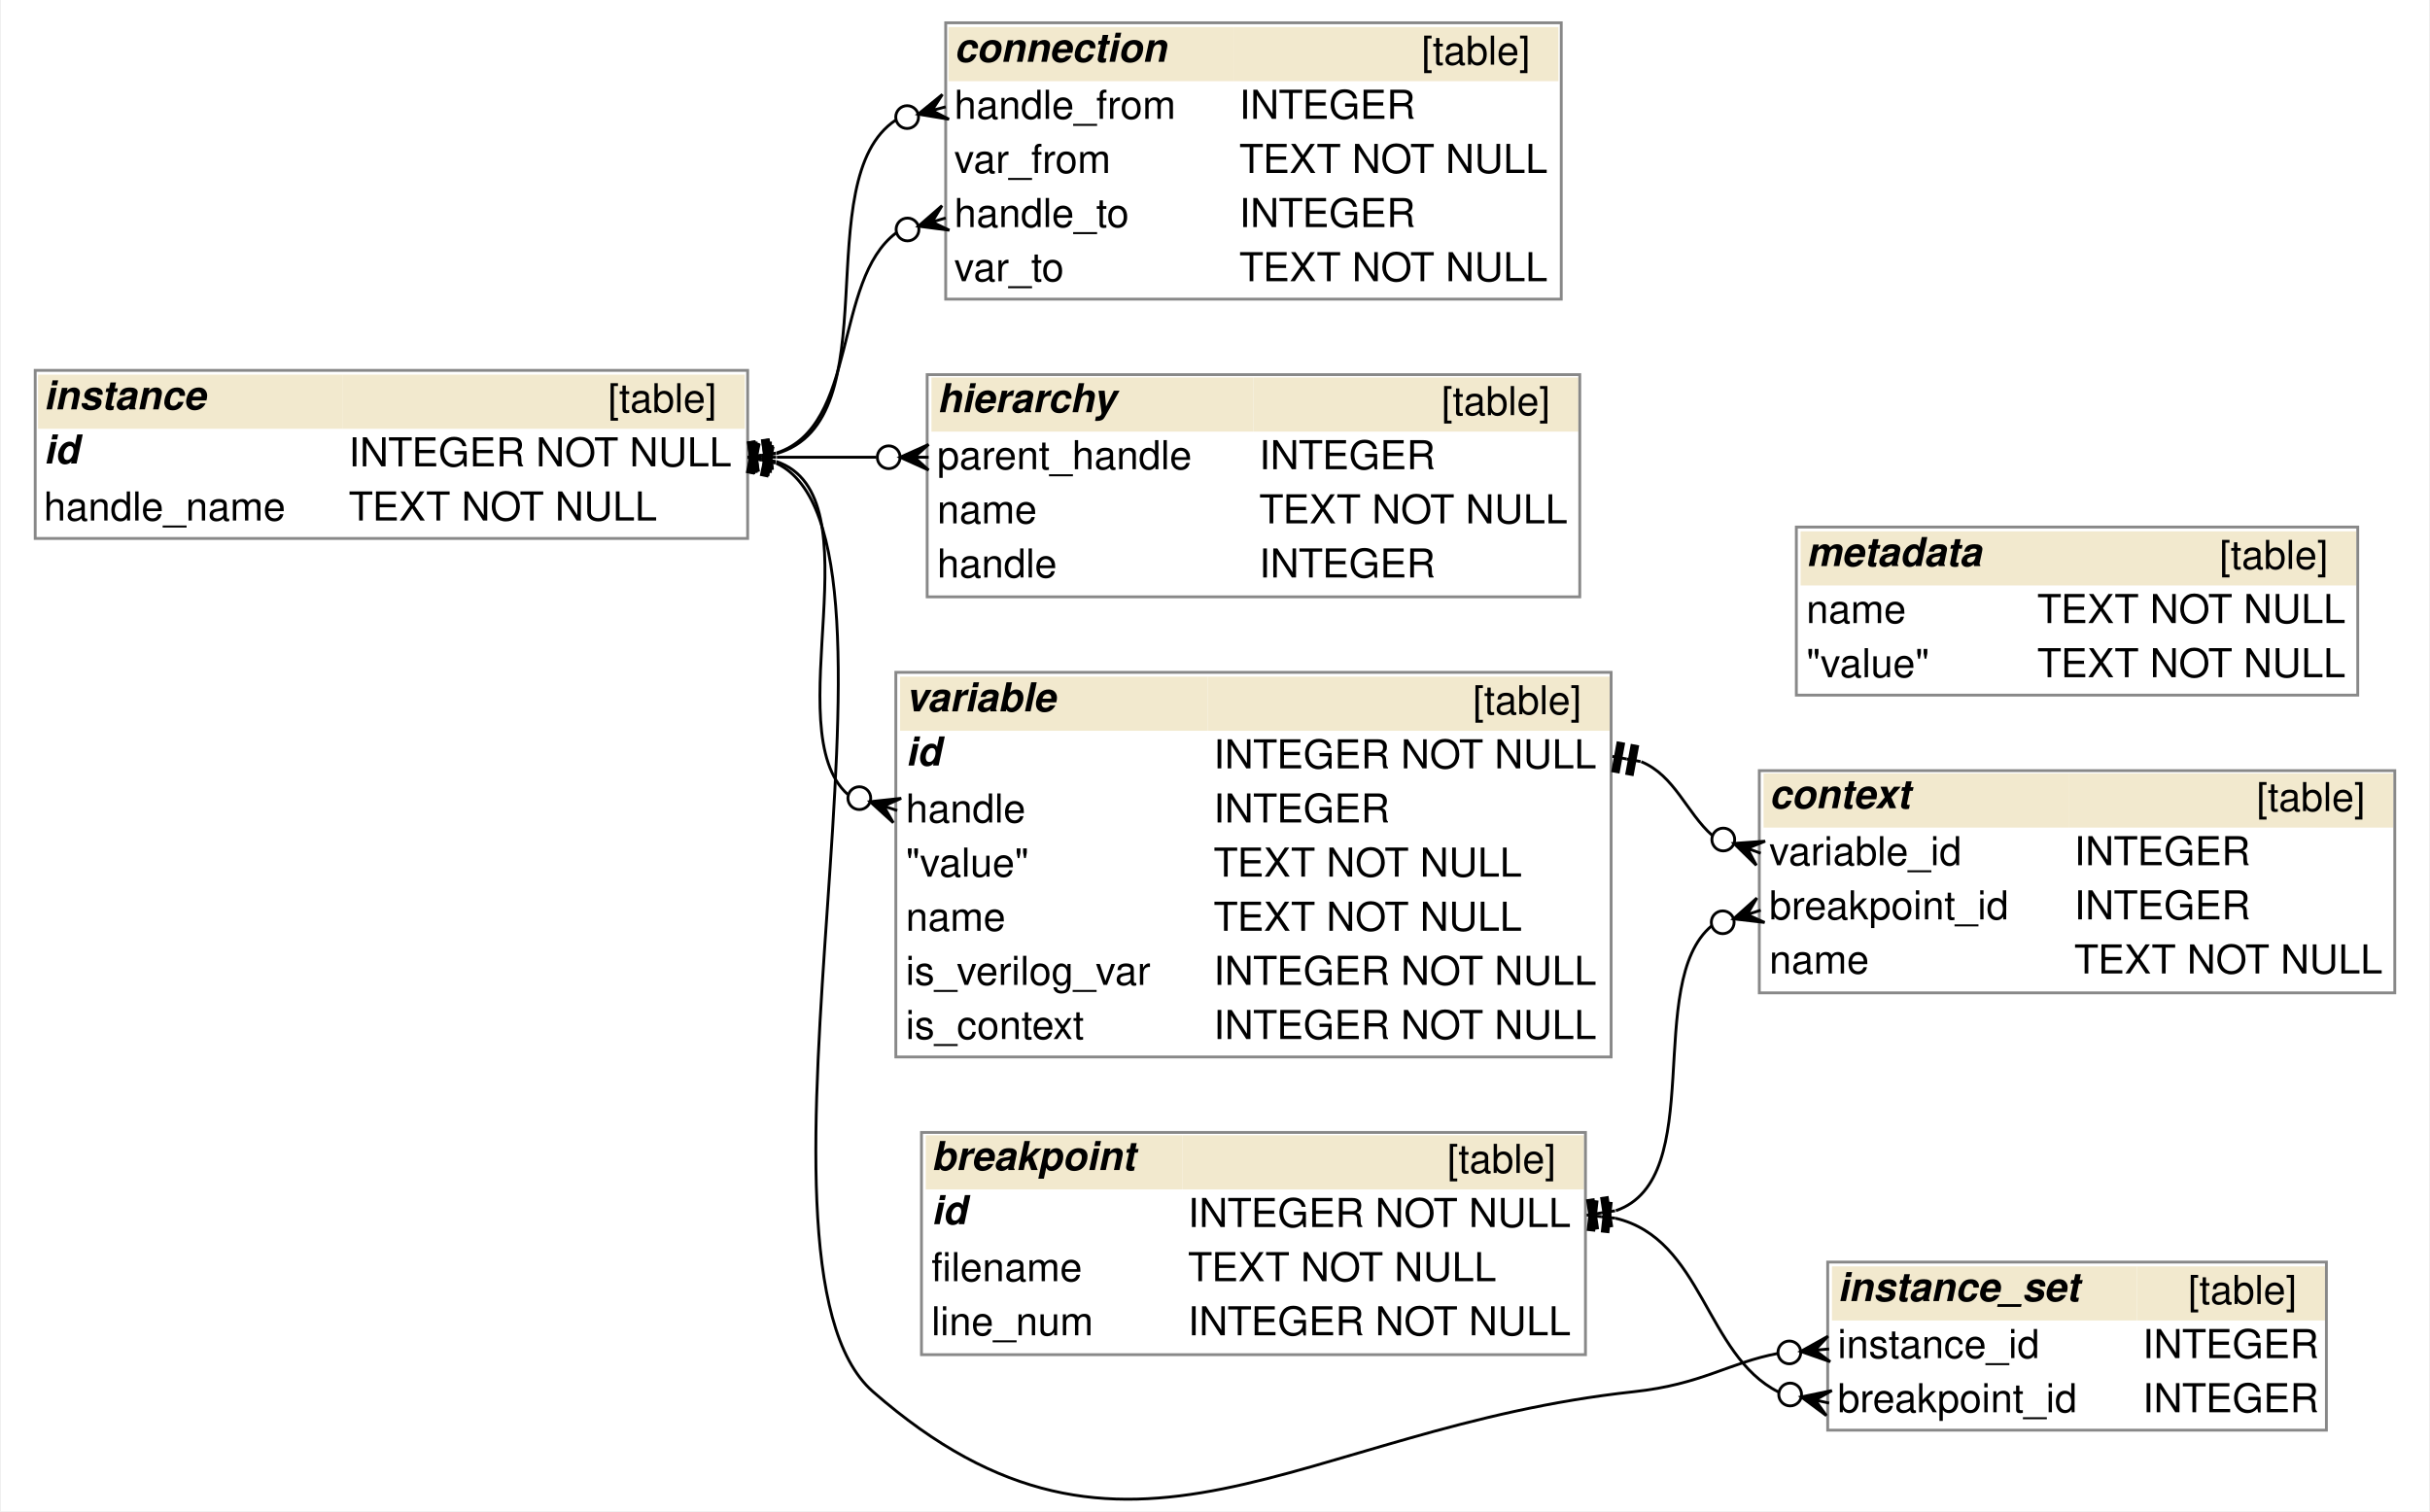
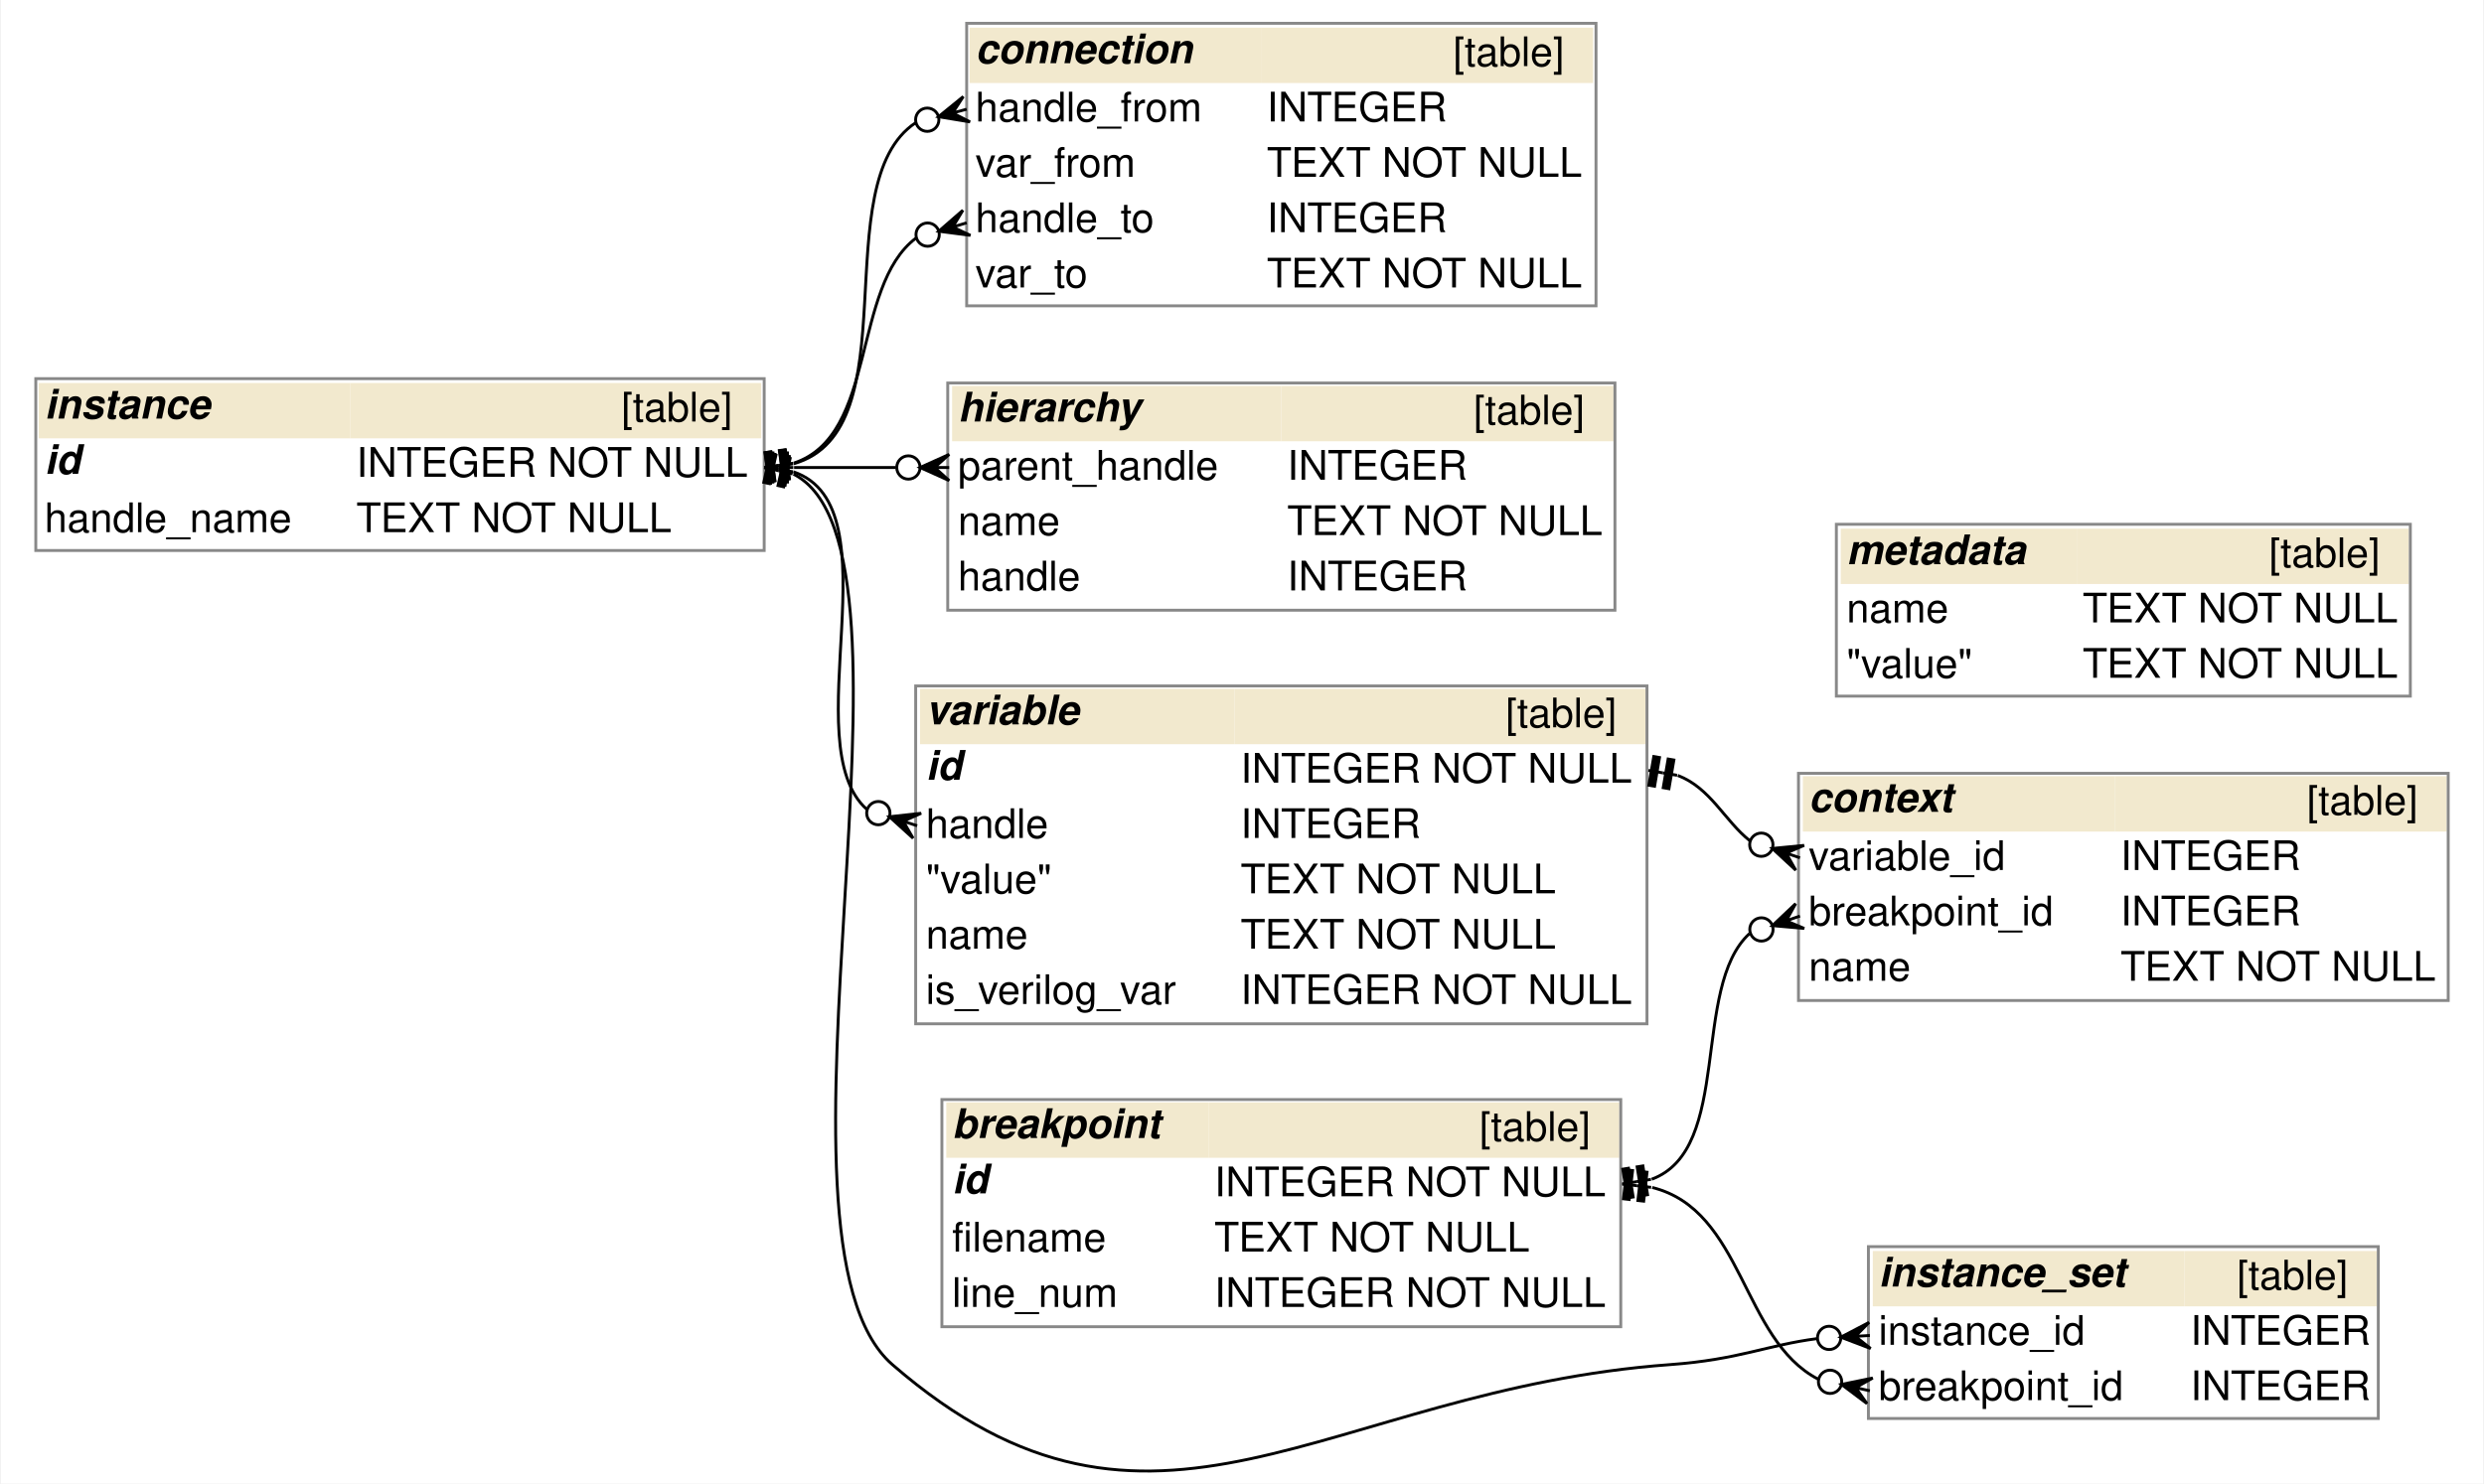
- <svg xmlns="http://www.w3.org/2000/svg" width="852pt" height="530pt" viewBox="0.00 0.00 852.00 530.44">
-   <g id="graph0" class="graph" transform="scale(1 1) rotate(0) translate(4 526.44)">
-     <polygon fill="white" stroke="transparent" points="-4,4 -4,-526.44 848,-526.44 848,4 -4,4" />
+ <svg xmlns="http://www.w3.org/2000/svg" width="852pt" height="509pt" viewBox="0.00 0.00 852.00 509.34">
+   <g id="graph0" class="graph" transform="scale(1 1) rotate(0) translate(4 505.34)">
+     <polygon fill="white" stroke="transparent" points="-4,4 -4,-505.34 848,-505.34 848,4 -4,4" />
    <g id="node1" class="node">
-       <polygon fill="#f2e9ce" stroke="transparent" points="320.5,-108.94 320.5,-127.94 410.5,-127.94 410.5,-108.94 320.5,-108.94" />
-       <text text-anchor="start" x="322.5" y="-115.74" font-family="Helvetica,sans-Serif" font-weight="bold" font-style="italic" font-size="14.00">breakpoint</text>
-       <polygon fill="#f2e9ce" stroke="transparent" points="410.5,-108.94 410.5,-127.94 551.5,-127.94 551.5,-108.94 410.5,-108.94" />
-       <text text-anchor="start" x="503.5" y="-114.74" font-family="Helvetica,sans-Serif" font-size="14.00">[table]</text>
-       <text text-anchor="start" x="322.5" y="-96.74" font-family="Helvetica,sans-Serif" font-weight="bold" font-style="italic" font-size="14.00">id</text>
-       <text text-anchor="start" x="396.5" y="-95.74" font-family="Helvetica,sans-Serif" font-size="14.00"> </text>
-       <text text-anchor="start" x="412.5" y="-95.74" font-family="Helvetica,sans-Serif" font-size="14.00">INTEGER NOT NULL</text>
-       <text text-anchor="start" x="322.5" y="-76.74" font-family="Helvetica,sans-Serif" font-size="14.00">filename</text>
-       <text text-anchor="start" x="396.5" y="-76.74" font-family="Helvetica,sans-Serif" font-size="14.00"> </text>
-       <text text-anchor="start" x="412.5" y="-76.74" font-family="Helvetica,sans-Serif" font-size="14.00">TEXT NOT NULL</text>
-       <text text-anchor="start" x="322.5" y="-57.74" font-family="Helvetica,sans-Serif" font-size="14.00">line_num</text>
-       <text text-anchor="start" x="396.5" y="-57.74" font-family="Helvetica,sans-Serif" font-size="14.00"> </text>
-       <text text-anchor="start" x="412.5" y="-57.74" font-family="Helvetica,sans-Serif" font-size="14.00">INTEGER NOT NULL</text>
-       <polygon fill="none" stroke="#888888" points="319,-50.94 319,-128.94 552,-128.94 552,-50.94 319,-50.94" />
+       <polygon fill="#f2e9ce" stroke="transparent" points="320.5,-107.84 320.5,-126.84 410.5,-126.84 410.5,-107.84 320.5,-107.84" />
+       <text text-anchor="start" x="322.5" y="-114.64" font-family="Helvetica,sans-Serif" font-weight="bold" font-style="italic" font-size="14.00">breakpoint</text>
+       <polygon fill="#f2e9ce" stroke="transparent" points="410.5,-107.84 410.5,-126.84 551.5,-126.84 551.5,-107.84 410.5,-107.84" />
+       <text text-anchor="start" x="503.5" y="-113.64" font-family="Helvetica,sans-Serif" font-size="14.00">[table]</text>
+       <text text-anchor="start" x="322.5" y="-95.64" font-family="Helvetica,sans-Serif" font-weight="bold" font-style="italic" font-size="14.00">id</text>
+       <text text-anchor="start" x="396.5" y="-94.64" font-family="Helvetica,sans-Serif" font-size="14.00"> </text>
+       <text text-anchor="start" x="412.5" y="-94.64" font-family="Helvetica,sans-Serif" font-size="14.00">INTEGER NOT NULL</text>
+       <text text-anchor="start" x="322.5" y="-75.64" font-family="Helvetica,sans-Serif" font-size="14.00">filename</text>
+       <text text-anchor="start" x="396.5" y="-75.64" font-family="Helvetica,sans-Serif" font-size="14.00"> </text>
+       <text text-anchor="start" x="412.5" y="-75.64" font-family="Helvetica,sans-Serif" font-size="14.00">TEXT NOT NULL</text>
+       <text text-anchor="start" x="322.5" y="-56.64" font-family="Helvetica,sans-Serif" font-size="14.00">line_num</text>
+       <text text-anchor="start" x="396.5" y="-56.64" font-family="Helvetica,sans-Serif" font-size="14.00"> </text>
+       <text text-anchor="start" x="412.5" y="-56.64" font-family="Helvetica,sans-Serif" font-size="14.00">INTEGER NOT NULL</text>
+       <polygon fill="none" stroke="#888888" points="319,-49.84 319,-127.84 552,-127.84 552,-49.84 319,-49.84" />
    </g>
    <g id="node2" class="node">
-       <polygon fill="#f2e9ce" stroke="transparent" points="614.5,-235.94 614.5,-254.94 721.5,-254.94 721.5,-235.94 614.5,-235.94" />
-       <text text-anchor="start" x="616.5" y="-242.74" font-family="Helvetica,sans-Serif" font-weight="bold" font-style="italic" font-size="14.00">context</text>
-       <polygon fill="#f2e9ce" stroke="transparent" points="721.5,-235.94 721.5,-254.94 835.5,-254.94 835.5,-235.94 721.5,-235.94" />
-       <text text-anchor="start" x="787.5" y="-241.74" font-family="Helvetica,sans-Serif" font-size="14.00">[table]</text>
-       <text text-anchor="start" x="616.5" y="-222.74" font-family="Helvetica,sans-Serif" font-size="14.00">variable_id</text>
-       <text text-anchor="start" x="714.5" y="-222.74" font-family="Helvetica,sans-Serif" font-size="14.00"> </text>
-       <text text-anchor="start" x="723.5" y="-222.74" font-family="Helvetica,sans-Serif" font-size="14.00">INTEGER</text>
-       <text text-anchor="start" x="616.5" y="-203.74" font-family="Helvetica,sans-Serif" font-size="14.00">breakpoint_id</text>
-       <text text-anchor="start" x="714.5" y="-203.74" font-family="Helvetica,sans-Serif" font-size="14.00"> </text>
-       <text text-anchor="start" x="723.5" y="-203.74" font-family="Helvetica,sans-Serif" font-size="14.00">INTEGER</text>
-       <text text-anchor="start" x="616.5" y="-184.74" font-family="Helvetica,sans-Serif" font-size="14.00">name</text>
-       <text text-anchor="start" x="714.5" y="-184.74" font-family="Helvetica,sans-Serif" font-size="14.00"> </text>
-       <text text-anchor="start" x="723.5" y="-184.74" font-family="Helvetica,sans-Serif" font-size="14.00">TEXT NOT NULL</text>
-       <polygon fill="none" stroke="#888888" points="613,-177.94 613,-255.94 836,-255.94 836,-177.94 613,-177.94" />
+       <polygon fill="#f2e9ce" stroke="transparent" points="614.5,-219.84 614.5,-238.84 721.5,-238.84 721.5,-219.84 614.5,-219.84" />
+       <text text-anchor="start" x="616.5" y="-226.64" font-family="Helvetica,sans-Serif" font-weight="bold" font-style="italic" font-size="14.00">context</text>
+       <polygon fill="#f2e9ce" stroke="transparent" points="721.5,-219.84 721.5,-238.84 835.5,-238.84 835.5,-219.84 721.5,-219.84" />
+       <text text-anchor="start" x="787.5" y="-225.64" font-family="Helvetica,sans-Serif" font-size="14.00">[table]</text>
+       <text text-anchor="start" x="616.5" y="-206.64" font-family="Helvetica,sans-Serif" font-size="14.00">variable_id</text>
+       <text text-anchor="start" x="714.5" y="-206.64" font-family="Helvetica,sans-Serif" font-size="14.00"> </text>
+       <text text-anchor="start" x="723.5" y="-206.64" font-family="Helvetica,sans-Serif" font-size="14.00">INTEGER</text>
+       <text text-anchor="start" x="616.5" y="-187.64" font-family="Helvetica,sans-Serif" font-size="14.00">breakpoint_id</text>
+       <text text-anchor="start" x="714.5" y="-187.64" font-family="Helvetica,sans-Serif" font-size="14.00"> </text>
+       <text text-anchor="start" x="723.5" y="-187.64" font-family="Helvetica,sans-Serif" font-size="14.00">INTEGER</text>
+       <text text-anchor="start" x="616.5" y="-168.64" font-family="Helvetica,sans-Serif" font-size="14.00">name</text>
+       <text text-anchor="start" x="714.5" y="-168.64" font-family="Helvetica,sans-Serif" font-size="14.00"> </text>
+       <text text-anchor="start" x="723.5" y="-168.64" font-family="Helvetica,sans-Serif" font-size="14.00">TEXT NOT NULL</text>
+       <polygon fill="none" stroke="#888888" points="613,-161.84 613,-239.84 836,-239.84 836,-161.84 613,-161.84" />
    </g>
    <g id="edge1" class="edge">
-       <path fill="none" stroke="black" d="M596.31,-201.49C572.24,-181.47 595.26,-112.63 562.65,-101.48" />
-       <polygon fill="black" stroke="black" points="603.97,-203.92 612.14,-211.23 608.73,-205.43 613.5,-206.94 613.5,-206.94 613.5,-206.94 608.73,-205.43 614.86,-202.65 603.97,-203.92 603.97,-203.92" />
-       <ellipse fill="none" stroke="black" cx="600.16" cy="-202.71" rx="4" ry="4" />
-       <polygon fill="black" stroke="black" points="552.74,-105.03 554.24,-95.15 556.21,-95.45 554.72,-105.33 552.74,-105.03" />
-       <polyline fill="none" stroke="black" points="552.5,-99.94 557.44,-100.69 " />
-       <polygon fill="black" stroke="black" points="557.69,-105.78 559.18,-95.89 561.16,-96.19 559.66,-106.08 557.69,-105.78" />
-       <polyline fill="none" stroke="black" points="557.44,-100.69 562.39,-101.44 " />
+       <path fill="none" stroke="black" d="M596.16,-184.8C576.02,-166.26 590.52,-110.73 562.61,-100.48" />
+       <polygon fill="black" stroke="black" points="604.06,-187.55 612.02,-195.09 608.78,-189.2 613.5,-190.84 613.5,-190.84 613.5,-190.84 608.78,-189.2 614.98,-186.59 604.06,-187.55 604.06,-187.55" />
+       <ellipse fill="none" stroke="black" cx="600.28" cy="-186.24" rx="4" ry="4" />
+       <polygon fill="black" stroke="black" points="552.69,-103.94 554.29,-94.06 556.26,-94.38 554.66,-104.26 552.69,-103.94" />
+       <polyline fill="none" stroke="black" points="552.5,-98.84 557.44,-99.64 " />
+       <polygon fill="black" stroke="black" points="557.62,-104.73 559.22,-94.86 561.2,-95.18 559.6,-105.05 557.62,-104.73" />
+       <polyline fill="none" stroke="black" points="557.44,-99.64 562.37,-100.44 " />
    </g>
    <g id="node7" class="node">
-       <polygon fill="#f2e9ce" stroke="transparent" points="311.5,-269.94 311.5,-288.94 419.5,-288.94 419.5,-269.94 311.5,-269.94" />
-       <text text-anchor="start" x="313.5" y="-276.74" font-family="Helvetica,sans-Serif" font-weight="bold" font-style="italic" font-size="14.00">variable</text>
-       <polygon fill="#f2e9ce" stroke="transparent" points="419.5,-269.94 419.5,-288.94 560.5,-288.94 560.5,-269.94 419.5,-269.94" />
-       <text text-anchor="start" x="512.5" y="-275.74" font-family="Helvetica,sans-Serif" font-size="14.00">[table]</text>
-       <text text-anchor="start" x="313.5" y="-257.74" font-family="Helvetica,sans-Serif" font-weight="bold" font-style="italic" font-size="14.00">id</text>
-       <text text-anchor="start" x="412.5" y="-256.74" font-family="Helvetica,sans-Serif" font-size="14.00"> </text>
-       <text text-anchor="start" x="421.5" y="-256.74" font-family="Helvetica,sans-Serif" font-size="14.00">INTEGER NOT NULL</text>
-       <text text-anchor="start" x="313.5" y="-237.74" font-family="Helvetica,sans-Serif" font-size="14.00">handle</text>
-       <text text-anchor="start" x="412.5" y="-237.74" font-family="Helvetica,sans-Serif" font-size="14.00"> </text>
-       <text text-anchor="start" x="421.5" y="-237.74" font-family="Helvetica,sans-Serif" font-size="14.00">INTEGER</text>
-       <text text-anchor="start" x="313.5" y="-218.74" font-family="Helvetica,sans-Serif" font-size="14.00">"value"</text>
-       <text text-anchor="start" x="412.5" y="-218.74" font-family="Helvetica,sans-Serif" font-size="14.00"> </text>
-       <text text-anchor="start" x="421.5" y="-218.74" font-family="Helvetica,sans-Serif" font-size="14.00">TEXT NOT NULL</text>
-       <text text-anchor="start" x="313.5" y="-199.74" font-family="Helvetica,sans-Serif" font-size="14.00">name</text>
-       <text text-anchor="start" x="412.5" y="-199.74" font-family="Helvetica,sans-Serif" font-size="14.00"> </text>
-       <text text-anchor="start" x="421.5" y="-199.74" font-family="Helvetica,sans-Serif" font-size="14.00">TEXT NOT NULL</text>
-       <text text-anchor="start" x="313.5" y="-180.74" font-family="Helvetica,sans-Serif" font-size="14.00">is_verilog_var</text>
-       <text text-anchor="start" x="412.5" y="-180.74" font-family="Helvetica,sans-Serif" font-size="14.00"> </text>
-       <text text-anchor="start" x="421.5" y="-180.74" font-family="Helvetica,sans-Serif" font-size="14.00">INTEGER NOT NULL</text>
-       <text text-anchor="start" x="313.5" y="-161.74" font-family="Helvetica,sans-Serif" font-size="14.00">is_context</text>
-       <text text-anchor="start" x="412.5" y="-161.74" font-family="Helvetica,sans-Serif" font-size="14.00"> </text>
-       <text text-anchor="start" x="421.5" y="-161.74" font-family="Helvetica,sans-Serif" font-size="14.00">INTEGER NOT NULL</text>
-       <polygon fill="none" stroke="#888888" points="310,-155.44 310,-290.44 561,-290.44 561,-155.44 310,-155.44" />
+       <polygon fill="#f2e9ce" stroke="transparent" points="311.5,-249.84 311.5,-268.84 419.5,-268.84 419.5,-249.84 311.5,-249.84" />
+       <text text-anchor="start" x="313.5" y="-256.64" font-family="Helvetica,sans-Serif" font-weight="bold" font-style="italic" font-size="14.00">variable</text>
+       <polygon fill="#f2e9ce" stroke="transparent" points="419.5,-249.84 419.5,-268.84 560.5,-268.84 560.5,-249.84 419.5,-249.84" />
+       <text text-anchor="start" x="512.5" y="-255.64" font-family="Helvetica,sans-Serif" font-size="14.00">[table]</text>
+       <text text-anchor="start" x="313.5" y="-237.64" font-family="Helvetica,sans-Serif" font-weight="bold" font-style="italic" font-size="14.00">id</text>
+       <text text-anchor="start" x="412.5" y="-236.64" font-family="Helvetica,sans-Serif" font-size="14.00"> </text>
+       <text text-anchor="start" x="421.5" y="-236.64" font-family="Helvetica,sans-Serif" font-size="14.00">INTEGER NOT NULL</text>
+       <text text-anchor="start" x="313.5" y="-217.64" font-family="Helvetica,sans-Serif" font-size="14.00">handle</text>
+       <text text-anchor="start" x="412.5" y="-217.64" font-family="Helvetica,sans-Serif" font-size="14.00"> </text>
+       <text text-anchor="start" x="421.5" y="-217.64" font-family="Helvetica,sans-Serif" font-size="14.00">INTEGER</text>
+       <text text-anchor="start" x="313.5" y="-198.64" font-family="Helvetica,sans-Serif" font-size="14.00">"value"</text>
+       <text text-anchor="start" x="412.5" y="-198.64" font-family="Helvetica,sans-Serif" font-size="14.00"> </text>
+       <text text-anchor="start" x="421.5" y="-198.64" font-family="Helvetica,sans-Serif" font-size="14.00">TEXT NOT NULL</text>
+       <text text-anchor="start" x="313.5" y="-179.64" font-family="Helvetica,sans-Serif" font-size="14.00">name</text>
+       <text text-anchor="start" x="412.5" y="-179.64" font-family="Helvetica,sans-Serif" font-size="14.00"> </text>
+       <text text-anchor="start" x="421.5" y="-179.64" font-family="Helvetica,sans-Serif" font-size="14.00">TEXT NOT NULL</text>
+       <text text-anchor="start" x="313.5" y="-160.64" font-family="Helvetica,sans-Serif" font-size="14.00">is_verilog_var</text>
+       <text text-anchor="start" x="412.5" y="-160.64" font-family="Helvetica,sans-Serif" font-size="14.00"> </text>
+       <text text-anchor="start" x="421.5" y="-160.64" font-family="Helvetica,sans-Serif" font-size="14.00">INTEGER NOT NULL</text>
+       <polygon fill="none" stroke="#888888" points="310,-153.84 310,-269.84 561,-269.84 561,-153.84 310,-153.84" />
    </g>
    <g id="edge8" class="edge">
-       <path fill="none" stroke="black" d="M596.51,-233.18C587.53,-241.08 583.32,-254.24 571.57,-259.08" />
-       <polygon fill="black" stroke="black" points="604.11,-230.39 615.05,-231.17 608.81,-228.66 613.5,-226.94 613.5,-226.94 613.5,-226.94 608.81,-228.66 611.95,-222.72 604.11,-230.39 604.11,-230.39" />
-       <ellipse fill="none" stroke="black" cx="600.36" cy="-231.76" rx="4" ry="4" />
-       <polygon fill="black" stroke="black" points="563.39,-265.68 561.58,-255.84 563.54,-255.48 565.36,-265.31 563.39,-265.68" />
-       <polyline fill="none" stroke="black" points="561.5,-260.94 566.42,-260.03 " />
-       <polygon fill="black" stroke="black" points="568.31,-264.77 566.49,-254.93 568.46,-254.57 570.28,-264.4 568.31,-264.77" />
-       <polyline fill="none" stroke="black" points="566.42,-260.03 571.33,-259.12 " />
+       <path fill="none" stroke="black" d="M596.39,-216.62C587.61,-223.57 582.84,-234.82 571.57,-239.11" />
+       <polygon fill="black" stroke="black" points="604.03,-214.04 614.94,-215.1 608.76,-212.44 613.5,-210.84 613.5,-210.84 613.5,-210.84 608.76,-212.44 612.06,-206.58 604.03,-214.04 604.03,-214.04" />
+       <ellipse fill="none" stroke="black" cx="600.24" cy="-215.33" rx="4" ry="4" />
+       <polygon fill="black" stroke="black" points="563.33,-245.6 561.64,-235.74 563.61,-235.4 565.3,-245.26 563.33,-245.6" />
+       <polyline fill="none" stroke="black" points="561.5,-240.84 566.43,-239.99 " />
+       <polygon fill="black" stroke="black" points="568.26,-244.75 566.57,-234.9 568.54,-234.56 570.23,-244.41 568.26,-244.75" />
+       <polyline fill="none" stroke="black" points="566.43,-239.99 571.36,-239.15 " />
    </g>
    <g id="node3" class="node">
-       <polygon fill="#f2e9ce" stroke="transparent" points="638.5,-62.94 638.5,-81.94 745.5,-81.94 745.5,-62.94 638.5,-62.94" />
-       <text text-anchor="start" x="640.5" y="-69.74" font-family="Helvetica,sans-Serif" font-weight="bold" font-style="italic" font-size="14.00">instance_set</text>
-       <polygon fill="#f2e9ce" stroke="transparent" points="745.5,-62.94 745.5,-81.94 811.5,-81.94 811.5,-62.94 745.5,-62.94" />
-       <text text-anchor="start" x="763.5" y="-68.74" font-family="Helvetica,sans-Serif" font-size="14.00">[table]</text>
-       <text text-anchor="start" x="640.5" y="-49.74" font-family="Helvetica,sans-Serif" font-size="14.00">instance_id</text>
-       <text text-anchor="start" x="738.5" y="-49.74" font-family="Helvetica,sans-Serif" font-size="14.00"> </text>
-       <text text-anchor="start" x="747.5" y="-49.74" font-family="Helvetica,sans-Serif" font-size="14.00">INTEGER</text>
-       <text text-anchor="start" x="640.5" y="-30.74" font-family="Helvetica,sans-Serif" font-size="14.00">breakpoint_id</text>
-       <text text-anchor="start" x="738.5" y="-30.74" font-family="Helvetica,sans-Serif" font-size="14.00"> </text>
-       <text text-anchor="start" x="747.5" y="-30.74" font-family="Helvetica,sans-Serif" font-size="14.00">INTEGER</text>
-       <polygon fill="none" stroke="#888888" points="637,-24.44 637,-83.44 812,-83.44 812,-24.44 637,-24.44" />
+       <polygon fill="#f2e9ce" stroke="transparent" points="638.5,-56.84 638.5,-75.84 745.5,-75.84 745.5,-56.84 638.5,-56.84" />
+       <text text-anchor="start" x="640.5" y="-63.64" font-family="Helvetica,sans-Serif" font-weight="bold" font-style="italic" font-size="14.00">instance_set</text>
+       <polygon fill="#f2e9ce" stroke="transparent" points="745.5,-56.84 745.5,-75.84 811.5,-75.84 811.5,-56.84 745.5,-56.84" />
+       <text text-anchor="start" x="763.5" y="-62.64" font-family="Helvetica,sans-Serif" font-size="14.00">[table]</text>
+       <text text-anchor="start" x="640.5" y="-43.64" font-family="Helvetica,sans-Serif" font-size="14.00">instance_id</text>
+       <text text-anchor="start" x="738.5" y="-43.64" font-family="Helvetica,sans-Serif" font-size="14.00"> </text>
+       <text text-anchor="start" x="747.5" y="-43.64" font-family="Helvetica,sans-Serif" font-size="14.00">INTEGER</text>
+       <text text-anchor="start" x="640.5" y="-24.64" font-family="Helvetica,sans-Serif" font-size="14.00">breakpoint_id</text>
+       <text text-anchor="start" x="738.5" y="-24.64" font-family="Helvetica,sans-Serif" font-size="14.00"> </text>
+       <text text-anchor="start" x="747.5" y="-24.64" font-family="Helvetica,sans-Serif" font-size="14.00">INTEGER</text>
+       <polygon fill="none" stroke="#888888" points="637,-18.34 637,-77.34 812,-77.34 812,-18.34 637,-18.34" />
    </g>
    <g id="edge2" class="edge">
-       <path fill="none" stroke="black" d="M619.68,-37.87C594.07,-50.8 593.17,-91.61 562.5,-98.84" />
-       <polygon fill="black" stroke="black" points="627.73,-36.1 638.47,-38.34 632.62,-35.02 637.5,-33.94 637.5,-33.94 637.5,-33.94 632.62,-35.02 636.53,-29.55 627.73,-36.1 627.73,-36.1" />
-       <ellipse fill="none" stroke="black" cx="623.83" cy="-36.96" rx="4" ry="4" />
-       <polygon fill="black" stroke="black" points="554.04,-104.8 552.95,-94.86 554.94,-94.64 556.03,-104.58 554.04,-104.8" />
-       <polyline fill="none" stroke="black" points="552.5,-99.94 557.47,-99.39 " />
-       <polygon fill="black" stroke="black" points="559.01,-104.26 557.92,-94.32 559.91,-94.1 561,-104.04 559.01,-104.26" />
-       <polyline fill="none" stroke="black" points="557.47,-99.39 562.44,-98.85 " />
+       <path fill="none" stroke="black" d="M619.71,-31.86C593.45,-45.53 594.2,-89.8 562.8,-97.65" />
+       <polygon fill="black" stroke="black" points="627.75,-30.04 638.49,-32.23 632.62,-28.94 637.5,-27.84 637.5,-27.84 637.5,-27.84 632.62,-28.94 636.51,-23.45 627.75,-30.04 627.75,-30.04" />
+       <ellipse fill="none" stroke="black" cx="623.84" cy="-30.93" rx="4" ry="4" />
+       <polygon fill="black" stroke="black" points="554.07,-103.69 552.92,-93.76 554.9,-93.53 556.06,-103.46 554.07,-103.69" />
+       <polyline fill="none" stroke="black" points="552.5,-98.84 557.47,-98.26 " />
+       <polygon fill="black" stroke="black" points="559.04,-103.12 557.88,-93.18 559.87,-92.95 561.02,-102.89 559.04,-103.12" />
+       <polyline fill="none" stroke="black" points="557.47,-98.26 562.43,-97.69 " />
    </g>
    <g id="node6" class="node">
-       <polygon fill="#f2e9ce" stroke="transparent" points="9,-375.94 9,-394.94 116,-394.94 116,-375.94 9,-375.94" />
-       <text text-anchor="start" x="11" y="-382.74" font-family="Helvetica,sans-Serif" font-weight="bold" font-style="italic" font-size="14.00">instance</text>
-       <polygon fill="#f2e9ce" stroke="transparent" points="116,-375.94 116,-394.94 257,-394.94 257,-375.94 116,-375.94" />
-       <text text-anchor="start" x="209" y="-381.74" font-family="Helvetica,sans-Serif" font-size="14.00">[table]</text>
-       <text text-anchor="start" x="11" y="-363.74" font-family="Helvetica,sans-Serif" font-weight="bold" font-style="italic" font-size="14.00">id</text>
-       <text text-anchor="start" x="109" y="-362.74" font-family="Helvetica,sans-Serif" font-size="14.00"> </text>
-       <text text-anchor="start" x="118" y="-362.74" font-family="Helvetica,sans-Serif" font-size="14.00">INTEGER NOT NULL</text>
-       <text text-anchor="start" x="11" y="-343.74" font-family="Helvetica,sans-Serif" font-size="14.00">handle_name</text>
-       <text text-anchor="start" x="109" y="-343.74" font-family="Helvetica,sans-Serif" font-size="14.00"> </text>
-       <text text-anchor="start" x="118" y="-343.74" font-family="Helvetica,sans-Serif" font-size="14.00">TEXT NOT NULL</text>
-       <polygon fill="none" stroke="#888888" points="8,-337.44 8,-396.44 258,-396.44 258,-337.44 8,-337.44" />
+       <polygon fill="#f2e9ce" stroke="transparent" points="9,-354.84 9,-373.84 116,-373.84 116,-354.84 9,-354.84" />
+       <text text-anchor="start" x="11" y="-361.64" font-family="Helvetica,sans-Serif" font-weight="bold" font-style="italic" font-size="14.00">instance</text>
+       <polygon fill="#f2e9ce" stroke="transparent" points="116,-354.84 116,-373.84 257,-373.84 257,-354.84 116,-354.84" />
+       <text text-anchor="start" x="209" y="-360.64" font-family="Helvetica,sans-Serif" font-size="14.00">[table]</text>
+       <text text-anchor="start" x="11" y="-342.64" font-family="Helvetica,sans-Serif" font-weight="bold" font-style="italic" font-size="14.00">id</text>
+       <text text-anchor="start" x="109" y="-341.64" font-family="Helvetica,sans-Serif" font-size="14.00"> </text>
+       <text text-anchor="start" x="118" y="-341.64" font-family="Helvetica,sans-Serif" font-size="14.00">INTEGER NOT NULL</text>
+       <text text-anchor="start" x="11" y="-322.64" font-family="Helvetica,sans-Serif" font-size="14.00">handle_name</text>
+       <text text-anchor="start" x="109" y="-322.64" font-family="Helvetica,sans-Serif" font-size="14.00"> </text>
+       <text text-anchor="start" x="118" y="-322.64" font-family="Helvetica,sans-Serif" font-size="14.00">TEXT NOT NULL</text>
+       <polygon fill="none" stroke="#888888" points="8,-316.34 8,-375.34 258,-375.34 258,-316.34 8,-316.34" />
    </g>
    <g id="edge4" class="edge">
-       <path fill="none" stroke="black" d="M619.56,-51.38C602.19,-48.09 592.96,-40.53 569,-37.94 451.02,-25.18 391.31,40.19 302,-37.94 249.46,-83.9 323.28,-338.14 268.02,-363.85" />
-       <polygon fill="black" stroke="black" points="627.54,-52.07 637.11,-57.42 632.52,-52.51 637.5,-52.94 637.5,-52.94 637.5,-52.94 632.52,-52.51 637.89,-48.46 627.54,-52.07 627.54,-52.07" />
-       <ellipse fill="none" stroke="black" cx="623.55" cy="-51.73" rx="4" ry="4" />
-       <polygon fill="black" stroke="black" points="260,-370.63 257.95,-360.84 259.91,-360.43 261.96,-370.22 260,-370.63" />
-       <polyline fill="none" stroke="black" points="258,-365.94 262.89,-364.92 " />
-       <polygon fill="black" stroke="black" points="264.9,-369.61 262.85,-359.82 264.81,-359.41 266.85,-369.2 264.9,-369.61" />
-       <polyline fill="none" stroke="black" points="262.89,-364.92 267.79,-363.89 " />
+       <path fill="none" stroke="black" d="M619.43,-45.76C602.23,-43.55 592.61,-38.56 569,-36.84 450.64,-28.25 391.65,40.91 302,-36.84 252.62,-79.66 319.06,-316.76 268.07,-342.56" />
+       <polygon fill="black" stroke="black" points="627.52,-46.25 637.23,-51.33 632.51,-46.54 637.5,-46.84 637.5,-46.84 637.5,-46.84 632.51,-46.54 637.77,-42.35 627.52,-46.25 627.52,-46.25" />
+       <ellipse fill="none" stroke="black" cx="623.52" cy="-46.01" rx="4" ry="4" />
+       <polygon fill="black" stroke="black" points="260.08,-349.5 257.87,-339.74 259.82,-339.3 262.03,-349.06 260.08,-349.5" />
+       <polyline fill="none" stroke="black" points="258,-344.84 262.88,-343.74 " />
+       <polygon fill="black" stroke="black" points="264.96,-348.39 262.75,-338.64 264.7,-338.2 266.91,-347.95 264.96,-348.39" />
+       <polyline fill="none" stroke="black" points="262.88,-343.74 267.75,-342.63 " />
    </g>
    <g id="node4" class="node">
-       <polygon fill="#f2e9ce" stroke="transparent" points="328.5,-497.94 328.5,-516.94 428.5,-516.94 428.5,-497.94 328.5,-497.94" />
-       <text text-anchor="start" x="330.5" y="-504.74" font-family="Helvetica,sans-Serif" font-weight="bold" font-style="italic" font-size="14.00">connection</text>
-       <polygon fill="#f2e9ce" stroke="transparent" points="428.5,-497.94 428.5,-516.94 542.5,-516.94 542.5,-497.94 428.5,-497.94" />
-       <text text-anchor="start" x="494.5" y="-503.74" font-family="Helvetica,sans-Serif" font-size="14.00">[table]</text>
-       <text text-anchor="start" x="330.5" y="-484.74" font-family="Helvetica,sans-Serif" font-size="14.00">handle_from</text>
-       <text text-anchor="start" x="421.5" y="-484.74" font-family="Helvetica,sans-Serif" font-size="14.00"> </text>
-       <text text-anchor="start" x="430.5" y="-484.74" font-family="Helvetica,sans-Serif" font-size="14.00">INTEGER</text>
-       <text text-anchor="start" x="330.5" y="-465.74" font-family="Helvetica,sans-Serif" font-size="14.00">var_from</text>
-       <text text-anchor="start" x="421.5" y="-465.74" font-family="Helvetica,sans-Serif" font-size="14.00"> </text>
-       <text text-anchor="start" x="430.5" y="-465.74" font-family="Helvetica,sans-Serif" font-size="14.00">TEXT NOT NULL</text>
-       <text text-anchor="start" x="330.5" y="-446.74" font-family="Helvetica,sans-Serif" font-size="14.00">handle_to</text>
-       <text text-anchor="start" x="421.5" y="-446.74" font-family="Helvetica,sans-Serif" font-size="14.00"> </text>
-       <text text-anchor="start" x="430.5" y="-446.74" font-family="Helvetica,sans-Serif" font-size="14.00">INTEGER</text>
-       <text text-anchor="start" x="330.5" y="-427.74" font-family="Helvetica,sans-Serif" font-size="14.00">var_to</text>
-       <text text-anchor="start" x="421.5" y="-427.74" font-family="Helvetica,sans-Serif" font-size="14.00"> </text>
-       <text text-anchor="start" x="430.5" y="-427.74" font-family="Helvetica,sans-Serif" font-size="14.00">TEXT NOT NULL</text>
-       <polygon fill="none" stroke="#888888" points="327.5,-421.44 327.5,-518.44 543.5,-518.44 543.5,-421.44 327.5,-421.44" />
+       <polygon fill="#f2e9ce" stroke="transparent" points="328.5,-476.84 328.5,-495.84 428.5,-495.84 428.5,-476.84 328.5,-476.84" />
+       <text text-anchor="start" x="330.5" y="-483.64" font-family="Helvetica,sans-Serif" font-weight="bold" font-style="italic" font-size="14.00">connection</text>
+       <polygon fill="#f2e9ce" stroke="transparent" points="428.5,-476.84 428.5,-495.84 542.5,-495.84 542.5,-476.84 428.5,-476.84" />
+       <text text-anchor="start" x="494.5" y="-482.64" font-family="Helvetica,sans-Serif" font-size="14.00">[table]</text>
+       <text text-anchor="start" x="330.5" y="-463.64" font-family="Helvetica,sans-Serif" font-size="14.00">handle_from</text>
+       <text text-anchor="start" x="421.5" y="-463.64" font-family="Helvetica,sans-Serif" font-size="14.00"> </text>
+       <text text-anchor="start" x="430.5" y="-463.64" font-family="Helvetica,sans-Serif" font-size="14.00">INTEGER</text>
+       <text text-anchor="start" x="330.5" y="-444.64" font-family="Helvetica,sans-Serif" font-size="14.00">var_from</text>
+       <text text-anchor="start" x="421.5" y="-444.64" font-family="Helvetica,sans-Serif" font-size="14.00"> </text>
+       <text text-anchor="start" x="430.5" y="-444.64" font-family="Helvetica,sans-Serif" font-size="14.00">TEXT NOT NULL</text>
+       <text text-anchor="start" x="330.5" y="-425.64" font-family="Helvetica,sans-Serif" font-size="14.00">handle_to</text>
+       <text text-anchor="start" x="421.5" y="-425.64" font-family="Helvetica,sans-Serif" font-size="14.00"> </text>
+       <text text-anchor="start" x="430.5" y="-425.64" font-family="Helvetica,sans-Serif" font-size="14.00">INTEGER</text>
+       <text text-anchor="start" x="330.5" y="-406.64" font-family="Helvetica,sans-Serif" font-size="14.00">var_to</text>
+       <text text-anchor="start" x="421.5" y="-406.64" font-family="Helvetica,sans-Serif" font-size="14.00"> </text>
+       <text text-anchor="start" x="430.5" y="-406.64" font-family="Helvetica,sans-Serif" font-size="14.00">TEXT NOT NULL</text>
+       <polygon fill="none" stroke="#888888" points="327.5,-400.34 327.5,-497.34 543.5,-497.34 543.5,-400.34 327.5,-400.34" />
    </g>
    <g id="edge6" class="edge">
-       <path fill="none" stroke="black" d="M309.94,-484.27C278.53,-463.34 308.68,-378.7 268.12,-367.23" />
-       <polygon fill="black" stroke="black" points="317.84,-486.37 326.34,-493.29 322.67,-487.66 327.5,-488.94 327.5,-488.94 327.5,-488.94 322.67,-487.66 328.66,-484.59 317.84,-486.37 317.84,-486.37" />
-       <ellipse fill="none" stroke="black" cx="313.97" cy="-485.34" rx="4" ry="4" />
-       <polygon fill="black" stroke="black" points="258.36,-371.03 259.62,-361.11 261.61,-361.36 260.34,-371.28 258.36,-371.03" />
-       <polyline fill="none" stroke="black" points="258,-365.94 262.96,-366.57 " />
-       <polygon fill="black" stroke="black" points="263.32,-371.66 264.58,-361.74 266.57,-361.99 265.3,-371.91 263.32,-371.66" />
-       <polyline fill="none" stroke="black" points="262.96,-366.57 267.92,-367.21 " />
+       <path fill="none" stroke="black" d="M309.94,-463.17C278.53,-442.24 308.68,-357.6 268.12,-346.13" />
+       <polygon fill="black" stroke="black" points="317.84,-465.27 326.34,-472.19 322.67,-466.55 327.5,-467.84 327.5,-467.84 327.5,-467.84 322.67,-466.55 328.66,-463.49 317.84,-465.27 317.84,-465.27" />
+       <ellipse fill="none" stroke="black" cx="313.97" cy="-464.24" rx="4" ry="4" />
+       <polygon fill="black" stroke="black" points="258.36,-349.93 259.62,-340.01 261.61,-340.26 260.34,-350.18 258.36,-349.93" />
+       <polyline fill="none" stroke="black" points="258,-344.84 262.96,-345.47 " />
+       <polygon fill="black" stroke="black" points="263.32,-350.56 264.58,-340.64 266.57,-340.89 265.3,-350.81 263.32,-350.56" />
+       <polyline fill="none" stroke="black" points="262.96,-345.47 267.92,-346.1 " />
    </g>
    <g id="edge7" class="edge">
-       <path fill="none" stroke="black" d="M310.1,-444.69C287.93,-428.02 296.89,-376.89 268.19,-367.45" />
-       <polygon fill="black" stroke="black" points="317.93,-447.05 326.2,-454.25 322.71,-448.5 327.5,-449.94 327.5,-449.94 327.5,-449.94 322.71,-448.5 328.8,-445.63 317.93,-447.05 317.93,-447.05" />
-       <ellipse fill="none" stroke="black" cx="314.1" cy="-445.89" rx="4" ry="4" />
-       <polygon fill="black" stroke="black" points="258.26,-371.03 259.72,-361.14 261.7,-361.43 260.24,-371.33 258.26,-371.03" />
-       <polyline fill="none" stroke="black" points="258,-365.94 262.95,-366.67 " />
-       <polygon fill="black" stroke="black" points="263.2,-371.77 264.67,-361.87 266.65,-362.17 265.18,-372.06 263.2,-371.77" />
-       <polyline fill="none" stroke="black" points="262.95,-366.67 267.89,-367.4 " />
+       <path fill="none" stroke="black" d="M310.1,-423.59C287.93,-406.92 296.89,-355.79 268.19,-346.35" />
+       <polygon fill="black" stroke="black" points="317.93,-425.95 326.2,-433.15 322.71,-427.39 327.5,-428.84 327.5,-428.84 327.5,-428.84 322.71,-427.39 328.8,-424.53 317.93,-425.95 317.93,-425.95" />
+       <ellipse fill="none" stroke="black" cx="314.1" cy="-424.79" rx="4" ry="4" />
+       <polygon fill="black" stroke="black" points="258.26,-349.93 259.72,-340.04 261.7,-340.33 260.24,-350.23 258.26,-349.93" />
+       <polyline fill="none" stroke="black" points="258,-344.84 262.95,-345.57 " />
+       <polygon fill="black" stroke="black" points="263.2,-350.66 264.67,-340.77 266.65,-341.06 265.18,-350.96 263.2,-350.66" />
+       <polyline fill="none" stroke="black" points="262.95,-345.57 267.89,-346.3 " />
    </g>
    <g id="node5" class="node">
-       <polygon fill="#f2e9ce" stroke="transparent" points="322.5,-374.94 322.5,-393.94 435.5,-393.94 435.5,-374.94 322.5,-374.94" />
-       <text text-anchor="start" x="324.5" y="-381.74" font-family="Helvetica,sans-Serif" font-weight="bold" font-style="italic" font-size="14.00">hierarchy</text>
-       <polygon fill="#f2e9ce" stroke="transparent" points="435.5,-374.94 435.5,-393.94 549.5,-393.94 549.5,-374.94 435.5,-374.94" />
-       <text text-anchor="start" x="501.5" y="-380.74" font-family="Helvetica,sans-Serif" font-size="14.00">[table]</text>
-       <text text-anchor="start" x="324.5" y="-361.74" font-family="Helvetica,sans-Serif" font-size="14.00">parent_handle</text>
-       <text text-anchor="start" x="428.5" y="-361.74" font-family="Helvetica,sans-Serif" font-size="14.00"> </text>
-       <text text-anchor="start" x="437.5" y="-361.74" font-family="Helvetica,sans-Serif" font-size="14.00">INTEGER</text>
-       <text text-anchor="start" x="324.5" y="-342.74" font-family="Helvetica,sans-Serif" font-size="14.00">name</text>
-       <text text-anchor="start" x="428.5" y="-342.74" font-family="Helvetica,sans-Serif" font-size="14.00"> </text>
-       <text text-anchor="start" x="437.5" y="-342.74" font-family="Helvetica,sans-Serif" font-size="14.00">TEXT NOT NULL</text>
-       <text text-anchor="start" x="324.5" y="-323.74" font-family="Helvetica,sans-Serif" font-size="14.00">handle</text>
-       <text text-anchor="start" x="428.5" y="-323.74" font-family="Helvetica,sans-Serif" font-size="14.00"> </text>
-       <text text-anchor="start" x="437.5" y="-323.74" font-family="Helvetica,sans-Serif" font-size="14.00">INTEGER</text>
-       <polygon fill="none" stroke="#888888" points="321,-316.94 321,-394.94 550,-394.94 550,-316.94 321,-316.94" />
+       <polygon fill="#f2e9ce" stroke="transparent" points="322.5,-353.84 322.5,-372.84 435.5,-372.84 435.5,-353.84 322.5,-353.84" />
+       <text text-anchor="start" x="324.5" y="-360.64" font-family="Helvetica,sans-Serif" font-weight="bold" font-style="italic" font-size="14.00">hierarchy</text>
+       <polygon fill="#f2e9ce" stroke="transparent" points="435.5,-353.84 435.5,-372.84 549.5,-372.84 549.5,-353.84 435.5,-353.84" />
+       <text text-anchor="start" x="501.5" y="-359.64" font-family="Helvetica,sans-Serif" font-size="14.00">[table]</text>
+       <text text-anchor="start" x="324.5" y="-340.64" font-family="Helvetica,sans-Serif" font-size="14.00">parent_handle</text>
+       <text text-anchor="start" x="428.5" y="-340.64" font-family="Helvetica,sans-Serif" font-size="14.00"> </text>
+       <text text-anchor="start" x="437.5" y="-340.64" font-family="Helvetica,sans-Serif" font-size="14.00">INTEGER</text>
+       <text text-anchor="start" x="324.5" y="-321.64" font-family="Helvetica,sans-Serif" font-size="14.00">name</text>
+       <text text-anchor="start" x="428.5" y="-321.64" font-family="Helvetica,sans-Serif" font-size="14.00"> </text>
+       <text text-anchor="start" x="437.5" y="-321.64" font-family="Helvetica,sans-Serif" font-size="14.00">TEXT NOT NULL</text>
+       <text text-anchor="start" x="324.5" y="-302.64" font-family="Helvetica,sans-Serif" font-size="14.00">handle</text>
+       <text text-anchor="start" x="428.5" y="-302.64" font-family="Helvetica,sans-Serif" font-size="14.00"> </text>
+       <text text-anchor="start" x="437.5" y="-302.64" font-family="Helvetica,sans-Serif" font-size="14.00">INTEGER</text>
+       <polygon fill="none" stroke="#888888" points="321,-295.84 321,-373.84 550,-373.84 550,-295.84 321,-295.84" />
    </g>
    <g id="edge3" class="edge">
-       <path fill="none" stroke="black" d="M303.17,-365.94C290.92,-365.94 282.47,-365.94 268.26,-365.94" />
-       <polygon fill="black" stroke="black" points="311.5,-365.94 321.5,-370.44 316.5,-365.94 321.5,-365.94 321.5,-365.94 321.5,-365.94 316.5,-365.94 321.5,-361.44 311.5,-365.94 311.5,-365.94" />
-       <ellipse fill="none" stroke="black" cx="307.5" cy="-365.94" rx="4" ry="4" />
-       <polygon fill="black" stroke="black" points="259,-370.94 259,-360.94 261,-360.94 261,-370.94 259,-370.94" />
-       <polyline fill="none" stroke="black" points="258,-365.94 263,-365.94 " />
-       <polygon fill="black" stroke="black" points="264,-370.94 264,-360.94 266,-360.94 266,-370.94 264,-370.94" />
-       <polyline fill="none" stroke="black" points="263,-365.94 268,-365.94 " />
+       <path fill="none" stroke="black" d="M303.17,-344.84C290.92,-344.84 282.47,-344.84 268.26,-344.84" />
+       <polygon fill="black" stroke="black" points="311.5,-344.84 321.5,-349.34 316.5,-344.84 321.5,-344.84 321.5,-344.84 321.5,-344.84 316.5,-344.84 321.5,-340.34 311.5,-344.84 311.5,-344.84" />
+       <ellipse fill="none" stroke="black" cx="307.5" cy="-344.84" rx="4" ry="4" />
+       <polygon fill="black" stroke="black" points="259,-349.84 259,-339.84 261,-339.84 261,-349.84 259,-349.84" />
+       <polyline fill="none" stroke="black" points="258,-344.84 263,-344.84 " />
+       <polygon fill="black" stroke="black" points="264,-349.84 264,-339.84 266,-339.84 266,-349.84 264,-349.84" />
+       <polyline fill="none" stroke="black" points="263,-344.84 268,-344.84 " />
    </g>
    <g id="edge5" class="edge">
-       <path fill="none" stroke="black" d="M293.14,-247.59C267.89,-270.05 303.96,-352.36 268.08,-364.45" />
-       <polygon fill="black" stroke="black" points="300.99,-245.04 311.89,-246.22 305.75,-243.49 310.5,-241.94 310.5,-241.94 310.5,-241.94 305.75,-243.49 309.11,-237.66 300.99,-245.04 300.99,-245.04" />
-       <ellipse fill="none" stroke="black" cx="297.19" cy="-246.28" rx="4" ry="4" />
-       <polygon fill="black" stroke="black" points="259.72,-370.74 258.26,-360.85 260.24,-360.56 261.7,-370.45 259.72,-370.74" />
-       <polyline fill="none" stroke="black" points="258,-365.94 262.95,-365.21 " />
-       <polygon fill="black" stroke="black" points="264.67,-370.01 263.21,-360.12 265.18,-359.83 266.64,-369.72 264.67,-370.01" />
-       <polyline fill="none" stroke="black" points="262.95,-365.21 267.89,-364.48 " />
+       <path fill="none" stroke="black" d="M293.25,-227.45C268.1,-249.72 303.68,-331.37 268.02,-343.36" />
+       <polygon fill="black" stroke="black" points="300.99,-224.93 311.89,-226.12 305.74,-223.39 310.5,-221.84 310.5,-221.84 310.5,-221.84 305.74,-223.39 309.11,-217.56 300.99,-224.93 300.99,-224.93" />
+       <ellipse fill="none" stroke="black" cx="297.18" cy="-226.17" rx="4" ry="4" />
+       <polygon fill="black" stroke="black" points="259.72,-349.64 258.26,-339.75 260.24,-339.46 261.7,-349.35 259.72,-349.64" />
+       <polyline fill="none" stroke="black" points="258,-344.84 262.95,-344.11 " />
+       <polygon fill="black" stroke="black" points="264.66,-348.91 263.21,-339.02 265.19,-338.73 266.64,-348.62 264.66,-348.91" />
+       <polyline fill="none" stroke="black" points="262.95,-344.11 267.89,-343.38 " />
    </g>
    <g id="node8" class="node">
-       <polygon fill="#f2e9ce" stroke="transparent" points="627.5,-320.94 627.5,-339.94 708.5,-339.94 708.5,-320.94 627.5,-320.94" />
-       <text text-anchor="start" x="629.5" y="-327.74" font-family="Helvetica,sans-Serif" font-weight="bold" font-style="italic" font-size="14.00">metadata</text>
-       <polygon fill="#f2e9ce" stroke="transparent" points="708.5,-320.94 708.5,-339.94 822.5,-339.94 822.5,-320.94 708.5,-320.94" />
-       <text text-anchor="start" x="774.5" y="-326.74" font-family="Helvetica,sans-Serif" font-size="14.00">[table]</text>
-       <text text-anchor="start" x="629.5" y="-307.74" font-family="Helvetica,sans-Serif" font-size="14.00">name</text>
-       <text text-anchor="start" x="693.5" y="-307.74" font-family="Helvetica,sans-Serif" font-size="14.00"> </text>
-       <text text-anchor="start" x="710.5" y="-307.74" font-family="Helvetica,sans-Serif" font-size="14.00">TEXT NOT NULL</text>
-       <text text-anchor="start" x="629.5" y="-288.74" font-family="Helvetica,sans-Serif" font-size="14.00">"value"</text>
-       <text text-anchor="start" x="693.5" y="-288.74" font-family="Helvetica,sans-Serif" font-size="14.00"> </text>
-       <text text-anchor="start" x="710.5" y="-288.74" font-family="Helvetica,sans-Serif" font-size="14.00">TEXT NOT NULL</text>
-       <polygon fill="none" stroke="#888888" points="626,-282.44 626,-341.44 823,-341.44 823,-282.44 626,-282.44" />
+       <polygon fill="#f2e9ce" stroke="transparent" points="627.5,-304.84 627.5,-323.84 708.5,-323.84 708.5,-304.84 627.5,-304.84" />
+       <text text-anchor="start" x="629.5" y="-311.64" font-family="Helvetica,sans-Serif" font-weight="bold" font-style="italic" font-size="14.00">metadata</text>
+       <polygon fill="#f2e9ce" stroke="transparent" points="708.5,-304.84 708.5,-323.84 822.5,-323.84 822.5,-304.84 708.5,-304.84" />
+       <text text-anchor="start" x="774.5" y="-310.64" font-family="Helvetica,sans-Serif" font-size="14.00">[table]</text>
+       <text text-anchor="start" x="629.5" y="-291.64" font-family="Helvetica,sans-Serif" font-size="14.00">name</text>
+       <text text-anchor="start" x="693.5" y="-291.64" font-family="Helvetica,sans-Serif" font-size="14.00"> </text>
+       <text text-anchor="start" x="710.5" y="-291.64" font-family="Helvetica,sans-Serif" font-size="14.00">TEXT NOT NULL</text>
+       <text text-anchor="start" x="629.5" y="-272.64" font-family="Helvetica,sans-Serif" font-size="14.00">"value"</text>
+       <text text-anchor="start" x="693.5" y="-272.64" font-family="Helvetica,sans-Serif" font-size="14.00"> </text>
+       <text text-anchor="start" x="710.5" y="-272.64" font-family="Helvetica,sans-Serif" font-size="14.00">TEXT NOT NULL</text>
+       <polygon fill="none" stroke="#888888" points="626,-266.34 626,-325.34 823,-325.34 823,-266.34 626,-266.34" />
    </g>
  </g>
</svg>
